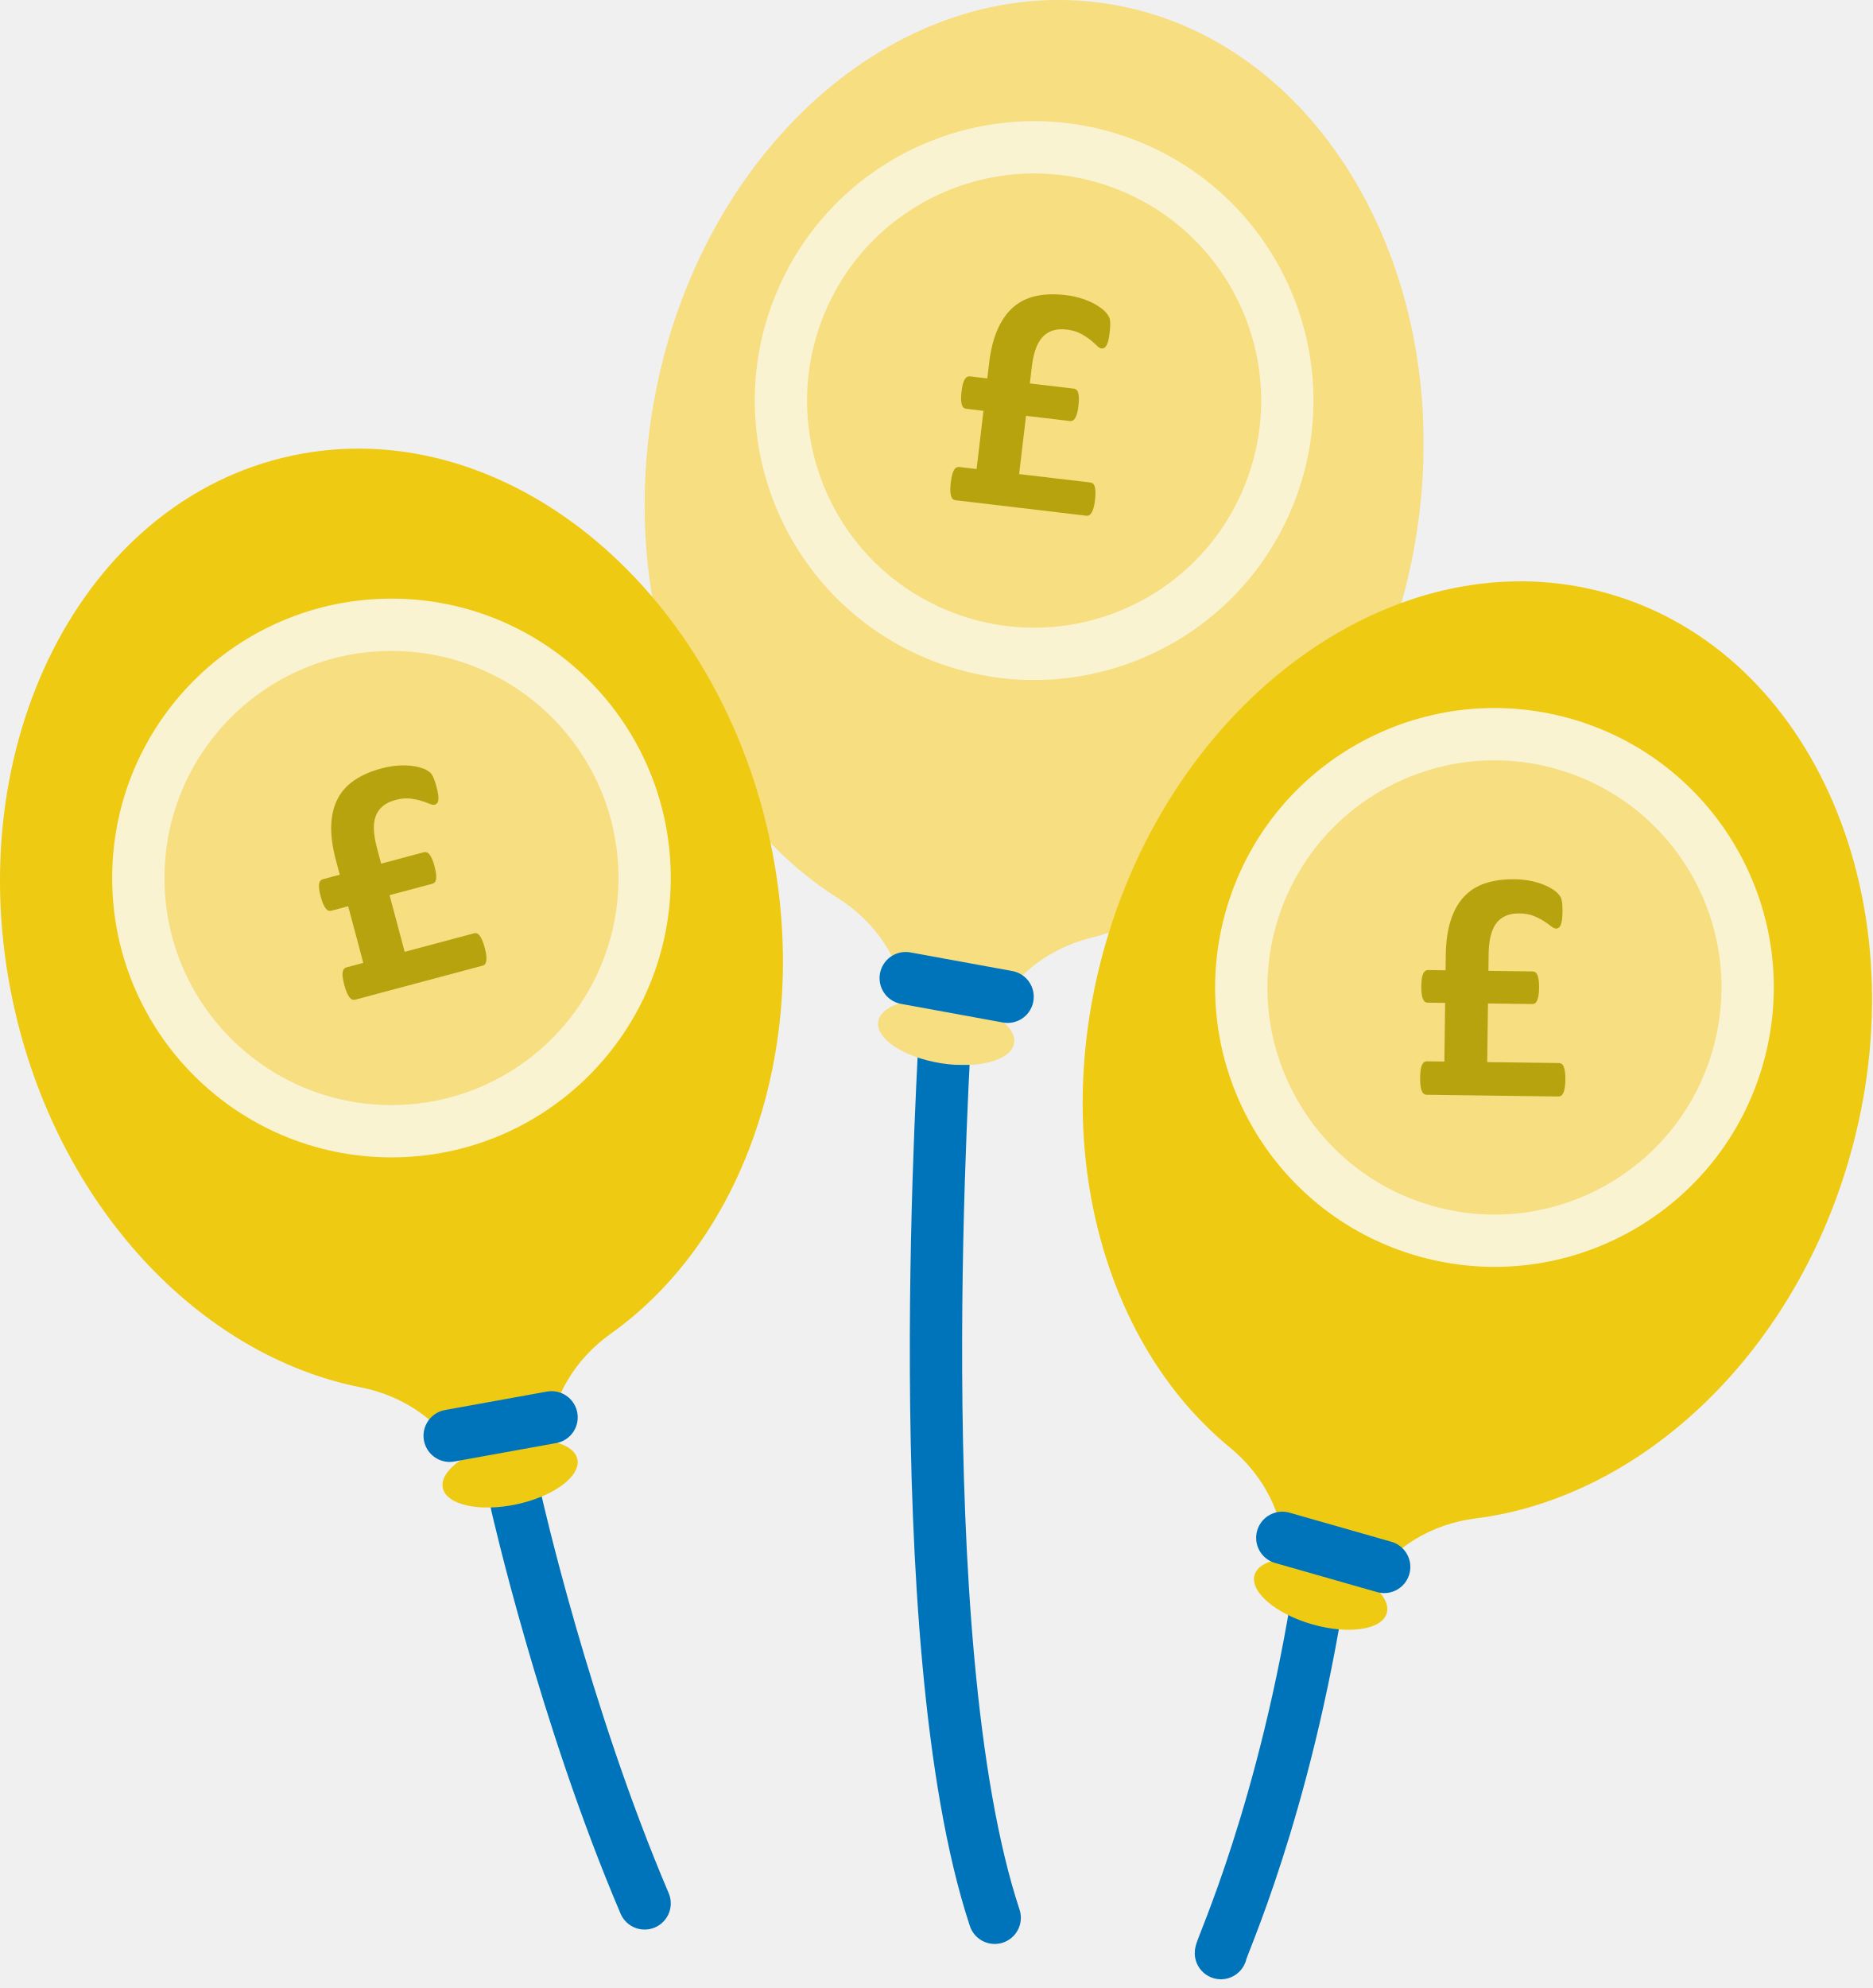
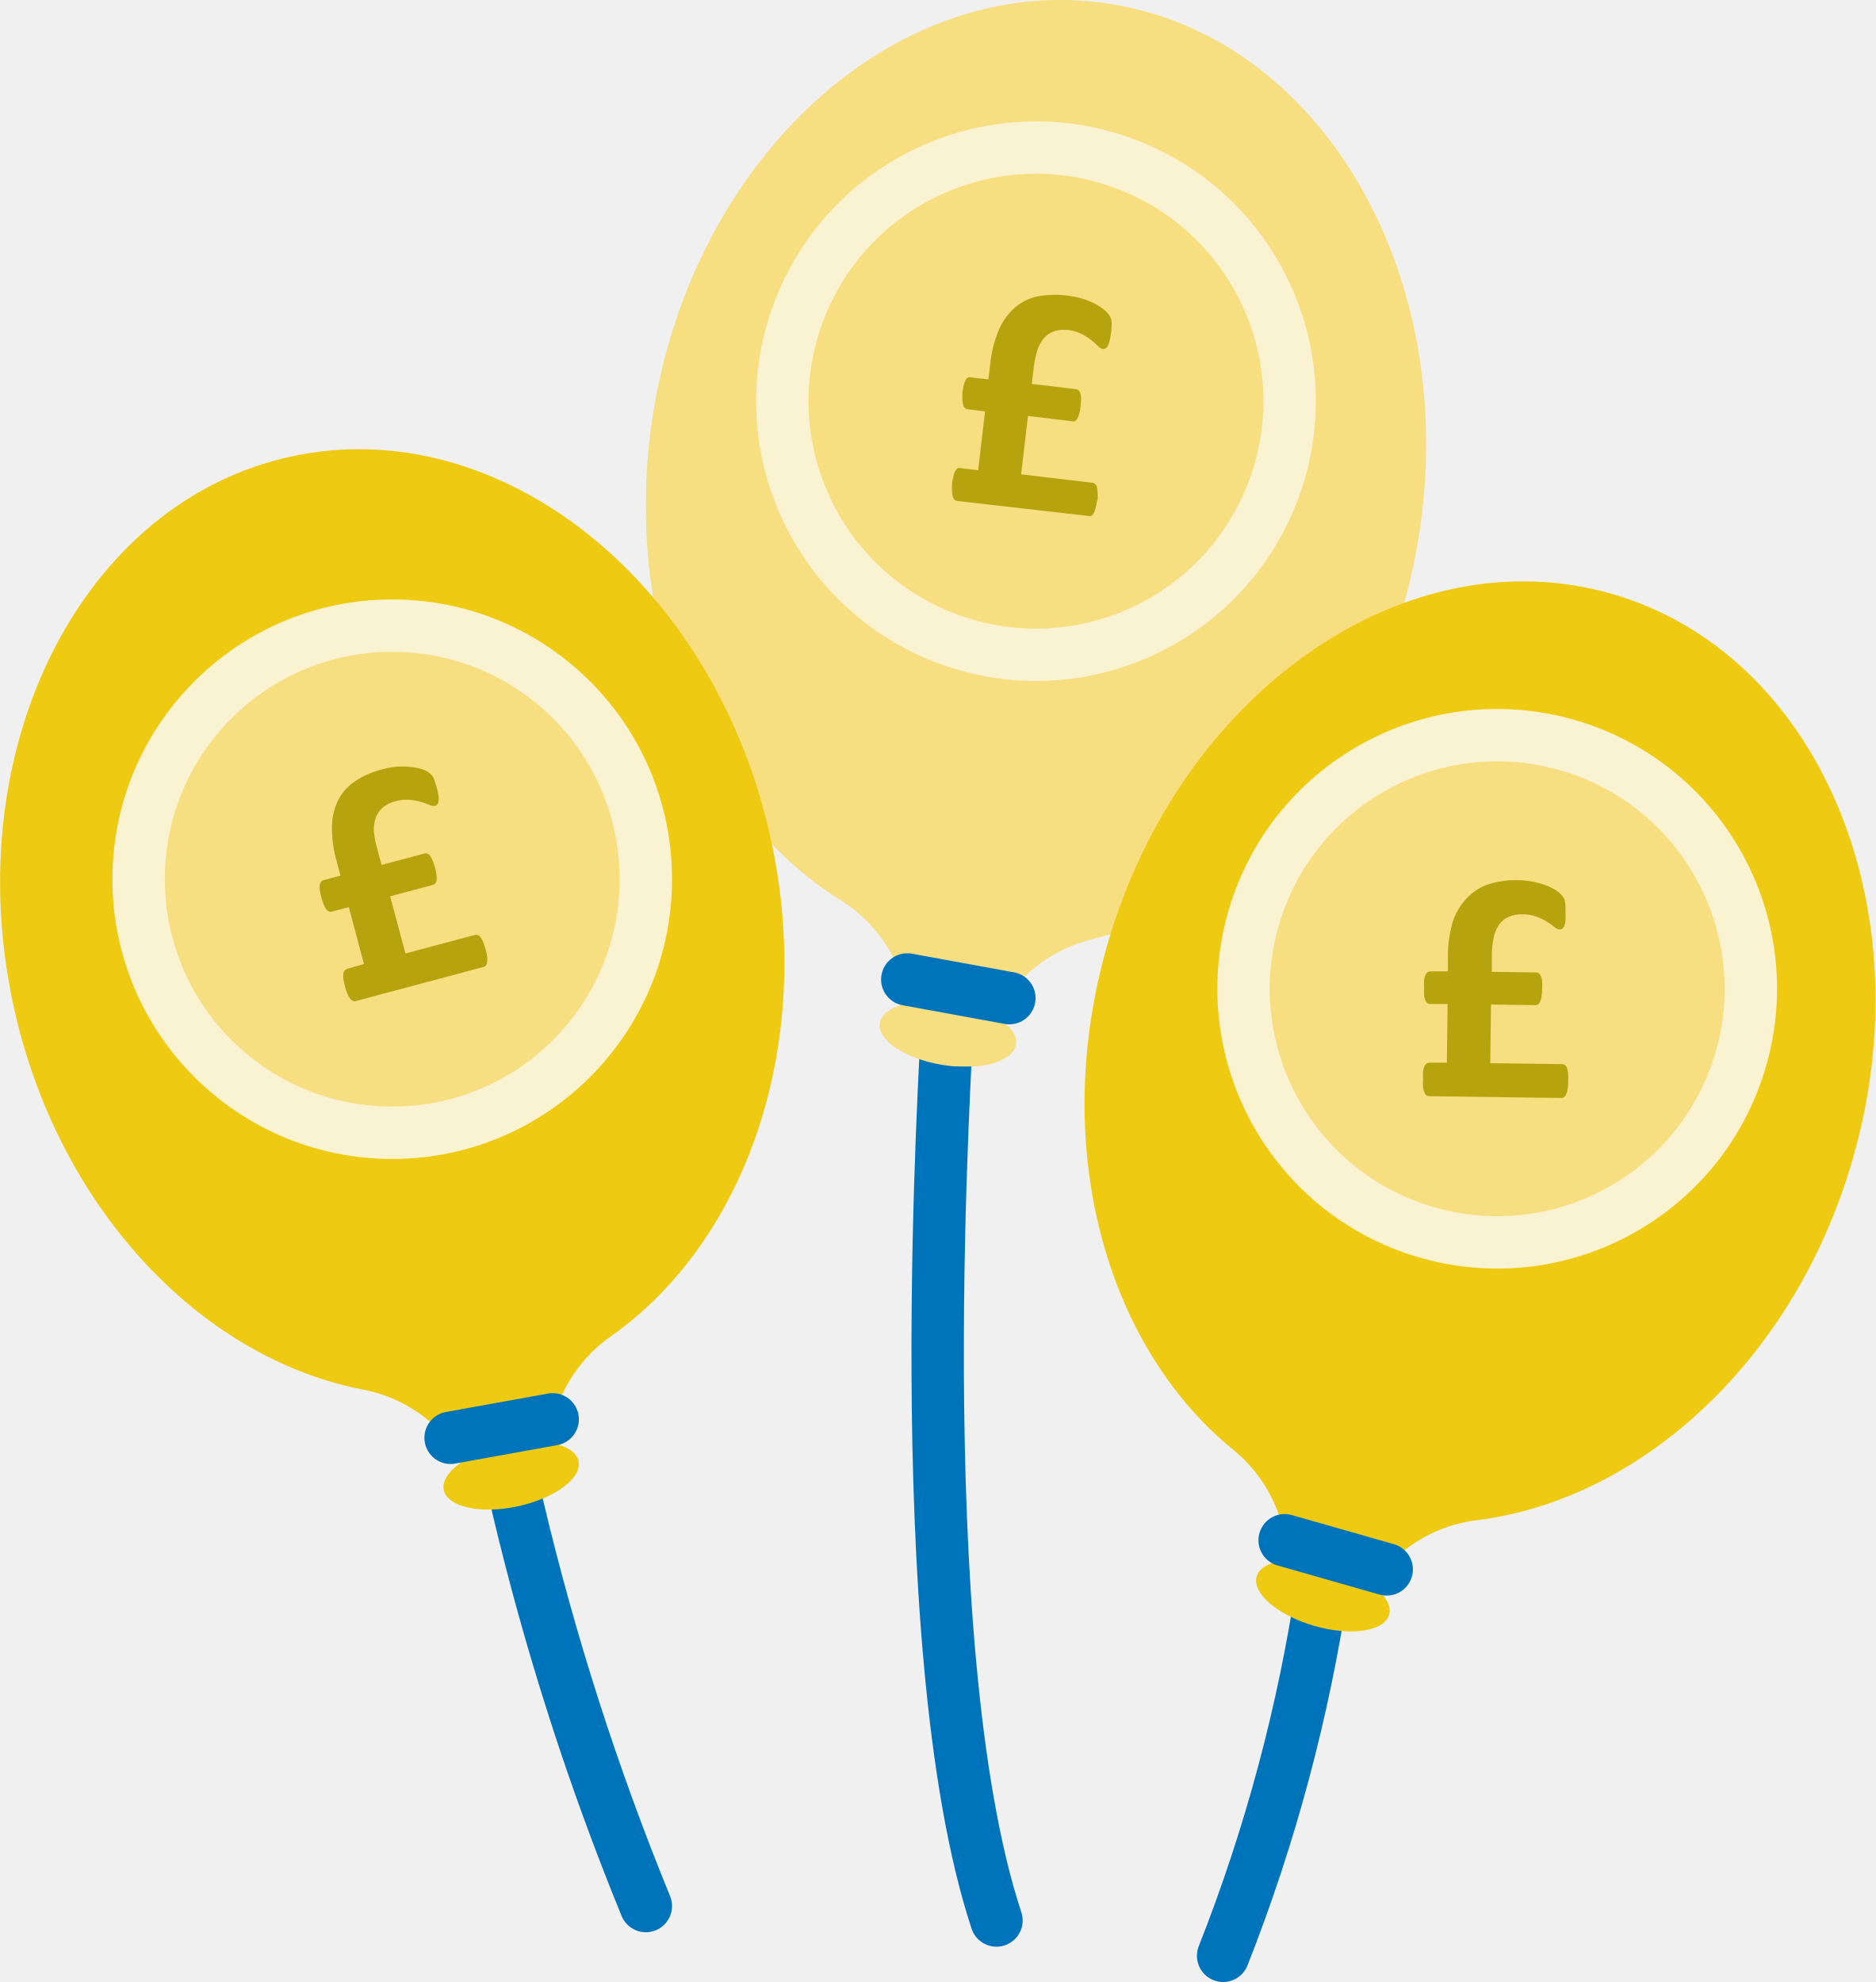
- <svg xmlns="http://www.w3.org/2000/svg" xmlns:xlink="http://www.w3.org/1999/xlink" viewBox="0 0 179 190" version="1.1">
+ <svg xmlns="http://www.w3.org/2000/svg" id="ca4ffb00-dab4-4084-a53f-98d11d90c463" data-name="Layer 1" viewBox="0 0 178.97 189.16">
  <defs>
-     <polygon id="path-1" points="75.097 0.836 0.625 0.836 0.625 102.631 75.097 102.631 75.097 0.836" />
+     <mask id="cbfaff41-94e7-4209-834f-aea4806f8123" x="61.63" y="0" width="74.47" height="101.8" maskUnits="userSpaceOnUse">
+       <g transform="translate(0 0)">
+         <g id="fa1a2b7d-9fc9-44eb-a318-ee5174d85ffa" data-name="mask-2">
+           <polygon id="98ee7640-05ff-45b9-8d87-dfe3e4c232b8" data-name="path-1" points="136.1 0 61.63 0 61.63 101.8 136.1 101.8 136.1 0" style="fill: #fff" />
+         </g>
+       </g>
+     </mask>
  </defs>
-   <g id="Page-1" stroke="none" stroke-width="1" fill="none" fill-rule="evenodd">
-     <g transform="translate(0, -1)">
-       <path d="M116.716,187.664 C116.716,187.164 122.841,174.039 126.216,152.164" id="Stroke-1" stroke="#0074BB" stroke-width="5" stroke-linecap="round" />
-       <path d="M90.341,99.414 C90.466,99.789 86.341,157.789 95.091,184.289" id="Stroke-3" stroke="#0074BB" stroke-width="5" stroke-linecap="round" />
-       <path d="M49.395,144.771 C49.395,144.771 53.951,164.914 61.625,182.914" id="Stroke-5" stroke="#0074BB" stroke-width="5" stroke-linecap="round" />
-       <g id="Group-9" transform="translate(61, 0.164)">
-         <mask id="mask-2" fill="white">
-           <use xlink:href="#path-1" />
-         </mask>
-         <g id="Clip-8" />
-         <path d="M34.133,97.616 C35.832,94.183 39.113,91.533 43.249,90.477 C58.466,86.593 71.317,71.533 74.41,51.916 C78.323,27.094 65.133,4.391 44.948,1.208 C24.762,-1.974 5.227,15.569 1.313,40.391 C-1.78,60.008 5.815,78.291 19.098,86.669 C22.708,88.946 25.014,92.478 25.575,96.267 L25.85,96.526 C24.23,96.826 23.104,97.516 22.954,98.47 C22.696,100.106 25.396,101.892 28.984,102.458 C32.573,103.023 35.691,102.155 35.949,100.519 C36.099,99.565 35.24,98.562 33.792,97.778 L34.133,97.616 Z" id="Fill-7" fill="#F6DE81" mask="url(#mask-2)" />
+   <g id="a3d605c7-482a-4c32-82fa-deb96aca1834" data-name="Page-1">
+     <g>
+       <path id="390767ec-1cf8-4dca-8ac1-bd7ceeaec2e4" data-name="Stroke-1" d="M116.72,186.66a161,161,0,0,0,9.5-35.5" transform="translate(0 0)" style="fill: none;stroke: #0074bb;stroke-linecap: round;stroke-width: 5px" />
+       <path id="5225eb11-6d90-4276-844c-df8fa9c7502a" data-name="Stroke-3" d="M90.34,98.41c.13.38-4,58.38,4.75,84.88" transform="translate(0 0)" style="fill: none;stroke: #0074bb;stroke-linecap: round;stroke-width: 5px" />
+       <path id="adec16c3-c7b5-4980-bf13-0064dbb8e02c" data-name="Stroke-5" d="M49.4,143.77a256.36,256.36,0,0,0,12.23,38.14" transform="translate(0 0)" style="fill: none;stroke: #0074bb;stroke-linecap: round;stroke-width: 5px" />
+       <g id="85c60b54-0961-46cd-9192-cd044cec9d05" data-name="Group-9">
+         <g style="mask: url(#cbfaff41-94e7-4209-834f-aea4806f8123)">
+           <path id="ed0d301e-a4b9-48e7-8ca1-2cc7bcad8aff" data-name="Fill-7" d="M95.13,96.78a13.87,13.87,0,0,1,9.12-7.14c15.22-3.88,28.07-18.94,31.16-38.56,3.91-24.82-9.28-47.52-29.46-50.71S66.23,14.73,62.31,39.56c-3.09,19.62,4.5,37.9,17.79,46.28a13.87,13.87,0,0,1,6.48,9.6l.28.26c-1.62.3-2.75,1-2.9,1.94-.26,1.64,2.44,3.42,6,4s6.71-.3,7-1.94c.15-1-.71-2-2.16-2.74Z" transform="translate(0 0)" style="fill: #f6de81" />
+         </g>
      </g>
-       <path d="M131.132,152.072 C133.245,148.878 136.83,146.655 141.065,146.122 C156.647,144.161 171.272,130.817 176.781,111.737 C183.752,87.594 173.488,63.427 153.856,57.759 C134.223,52.09 112.657,67.066 105.686,91.209 C100.176,110.289 105.438,129.375 117.575,139.34 C120.874,142.048 122.723,145.84 122.808,149.669 L123.049,149.961 C121.404,150.056 120.201,150.601 119.933,151.529 C119.474,153.121 121.93,155.228 125.421,156.236 C128.911,157.244 132.113,156.77 132.572,155.178 C132.84,154.251 132.113,153.149 130.773,152.19 L131.132,152.072 Z" id="Fill-10" fill="#EECA13" />
-       <path d="M52.458,138.401 C52.809,134.588 54.916,130.933 58.395,128.461 C71.196,119.363 77.771,100.688 73.6,81.272 C68.322,56.703 47.848,40.265 27.87,44.557 C7.891,48.848 -4.027,72.244 1.25,96.812 C5.421,116.229 19.083,130.556 34.492,133.595 C38.679,134.422 42.101,136.887 43.987,140.22 L44.337,140.364 C42.934,141.226 42.132,142.275 42.334,143.219 C42.682,144.839 45.844,145.534 49.395,144.771 C52.947,144.007 55.544,142.076 55.196,140.457 C54.994,139.512 53.832,138.885 52.198,138.675 L52.458,138.401 Z" id="Fill-12" fill="#EECA13" />
-       <path d="M166.167,101.921 C162.551,114.788 149.189,122.288 136.322,118.673 C123.454,115.057 115.954,101.694 119.57,88.827 C123.186,75.96 136.548,68.46 149.416,72.076 C162.283,75.692 169.783,89.054 166.167,101.921" id="Fill-14" fill="#F6DE81" />
-       <path d="M166.167,101.921 C162.551,114.788 149.189,122.288 136.322,118.673 C123.454,115.057 115.954,101.694 119.57,88.827 C123.186,75.96 136.548,68.46 149.416,72.076 C162.283,75.692 169.783,89.054 166.167,101.921 Z" id="Stroke-16" stroke="#FAF3D2" stroke-width="5" stroke-linecap="round" />
-       <path d="M149.648,104.213 C149.644,104.507 149.625,104.756 149.591,104.96 C149.557,105.165 149.51,105.329 149.45,105.454 C149.391,105.58 149.324,105.668 149.25,105.72 C149.176,105.772 149.092,105.796 148.997,105.795 L136.371,105.629 C136.276,105.628 136.192,105.601 136.12,105.547 C136.047,105.493 135.982,105.403 135.926,105.276 C135.87,105.15 135.828,104.984 135.799,104.779 C135.77,104.574 135.758,104.324 135.762,104.03 C135.766,103.727 135.782,103.472 135.811,103.268 C135.84,103.064 135.884,102.899 135.943,102.774 C136.003,102.649 136.072,102.56 136.151,102.509 C136.231,102.457 136.318,102.432 136.413,102.433 L138.081,102.455 L138.155,96.851 L136.486,96.828 C136.392,96.827 136.308,96.802 136.235,96.754 C136.162,96.706 136.098,96.621 136.042,96.5 C135.985,96.378 135.943,96.218 135.914,96.018 C135.885,95.817 135.873,95.566 135.877,95.261 C135.88,94.967 135.897,94.721 135.926,94.522 C135.955,94.323 135.999,94.163 136.058,94.044 C136.117,93.923 136.187,93.838 136.266,93.786 C136.346,93.735 136.433,93.71 136.527,93.711 L138.196,93.733 L138.215,92.284 C138.232,91.004 138.388,89.901 138.684,88.976 C138.979,88.051 139.404,87.293 139.958,86.701 C140.511,86.11 141.194,85.681 142.006,85.414 C142.817,85.146 143.748,85.019 144.798,85.033 C145.26,85.039 145.703,85.079 146.127,85.153 C146.551,85.227 146.941,85.326 147.296,85.452 C147.651,85.577 147.972,85.723 148.259,85.889 C148.545,86.056 148.753,86.208 148.883,86.346 C149.012,86.484 149.105,86.599 149.162,86.689 C149.218,86.778 149.261,86.889 149.291,87.021 C149.321,87.152 149.342,87.313 149.356,87.502 C149.369,87.691 149.374,87.922 149.37,88.195 C149.366,88.489 149.35,88.735 149.321,88.935 C149.292,89.134 149.251,89.293 149.197,89.413 C149.143,89.533 149.079,89.619 149.004,89.671 C148.93,89.722 148.851,89.747 148.767,89.746 C148.62,89.744 148.456,89.669 148.274,89.519 C148.092,89.37 147.863,89.207 147.587,89.03 C147.312,88.853 146.986,88.689 146.61,88.537 C146.234,88.385 145.784,88.305 145.259,88.298 C144.734,88.292 144.287,88.372 143.917,88.541 C143.547,88.709 143.245,88.957 143.01,89.285 C142.774,89.612 142.601,90.02 142.49,90.506 C142.378,90.993 142.319,91.551 142.311,92.181 L142.29,93.787 L146.524,93.842 C146.619,93.843 146.705,93.871 146.783,93.924 C146.861,93.978 146.926,94.066 146.977,94.187 C147.027,94.308 147.067,94.469 147.096,94.669 C147.125,94.868 147.138,95.115 147.134,95.409 C147.13,95.714 147.111,95.965 147.077,96.164 C147.043,96.363 146.996,96.523 146.937,96.643 C146.877,96.763 146.811,96.846 146.736,96.892 C146.662,96.939 146.578,96.961 146.483,96.96 L142.249,96.904 L142.175,102.509 L149.039,102.599 C149.134,102.601 149.22,102.628 149.298,102.681 C149.376,102.734 149.44,102.825 149.491,102.951 C149.542,103.078 149.582,103.244 149.61,103.449 C149.639,103.654 149.652,103.909 149.648,104.213" id="Fill-18" fill="#B6A30D" />
-       <path d="M121.35,48.227 C116.412,60.647 102.34,66.712 89.92,61.774 C77.5,56.836 71.434,42.765 76.373,30.345 C81.311,17.924 95.382,11.859 107.803,16.797 C120.223,21.735 126.288,35.807 121.35,48.227" id="Fill-20" fill="#F6DE81" />
-       <path d="M121.35,48.227 C116.412,60.647 102.34,66.712 89.92,61.774 C77.5,56.836 71.434,42.765 76.373,30.345 C81.311,17.924 95.382,11.859 107.803,16.797 C120.223,21.735 126.288,35.807 121.35,48.227 Z" id="Stroke-22" stroke="#FAF3D2" stroke-width="5" stroke-linecap="round" />
-       <path d="M104.682,48.784 C104.647,49.076 104.602,49.322 104.547,49.521 C104.492,49.721 104.428,49.88 104.356,49.998 C104.284,50.117 104.208,50.197 104.129,50.241 C104.05,50.284 103.964,50.301 103.87,50.289 L91.329,48.807 C91.235,48.796 91.155,48.761 91.088,48.7 C91.021,48.639 90.967,48.543 90.924,48.411 C90.882,48.279 90.857,48.11 90.849,47.903 C90.842,47.696 90.856,47.446 90.89,47.154 C90.926,46.852 90.969,46.601 91.019,46.401 C91.069,46.201 91.13,46.041 91.202,45.923 C91.274,45.805 91.352,45.724 91.437,45.681 C91.521,45.638 91.61,45.622 91.704,45.633 L93.362,45.829 L94.019,40.263 L92.362,40.067 C92.268,40.055 92.187,40.022 92.12,39.967 C92.053,39.911 91.997,39.82 91.954,39.693 C91.911,39.567 91.886,39.403 91.878,39.201 C91.87,38.999 91.884,38.747 91.919,38.445 C91.954,38.153 91.996,37.909 92.045,37.714 C92.095,37.519 92.155,37.366 92.227,37.252 C92.298,37.139 92.376,37.061 92.461,37.018 C92.545,36.975 92.634,36.959 92.728,36.971 L94.385,37.166 L94.556,35.728 C94.705,34.456 94.976,33.375 95.367,32.486 C95.757,31.597 96.258,30.887 96.87,30.357 C97.483,29.827 98.207,29.471 99.042,29.29 C99.877,29.108 100.816,29.079 101.859,29.202 C102.317,29.257 102.754,29.343 103.168,29.46 C103.582,29.578 103.959,29.718 104.3,29.879 C104.64,30.041 104.944,30.22 105.211,30.415 C105.479,30.611 105.67,30.784 105.784,30.935 C105.898,31.086 105.979,31.209 106.026,31.304 C106.073,31.4 106.104,31.514 106.12,31.648 C106.136,31.782 106.14,31.944 106.134,32.134 C106.127,32.323 106.108,32.553 106.076,32.824 C106.042,33.116 106,33.36 105.95,33.555 C105.901,33.749 105.843,33.904 105.777,34.017 C105.71,34.131 105.638,34.21 105.558,34.253 C105.479,34.297 105.398,34.314 105.315,34.304 C105.169,34.286 105.013,34.194 104.848,34.027 C104.683,33.859 104.472,33.673 104.216,33.469 C103.96,33.264 103.654,33.066 103.295,32.876 C102.937,32.686 102.498,32.56 101.976,32.498 C101.455,32.437 101.002,32.471 100.617,32.599 C100.232,32.728 99.905,32.943 99.637,33.244 C99.369,33.546 99.154,33.932 98.993,34.405 C98.831,34.877 98.713,35.427 98.64,36.052 L98.451,37.647 L102.657,38.144 C102.751,38.155 102.834,38.191 102.906,38.252 C102.978,38.314 103.033,38.408 103.071,38.534 C103.109,38.659 103.132,38.824 103.14,39.025 C103.147,39.227 103.134,39.474 103.099,39.766 C103.064,40.068 103.019,40.316 102.964,40.511 C102.91,40.705 102.846,40.859 102.775,40.972 C102.703,41.085 102.628,41.161 102.55,41.199 C102.471,41.237 102.385,41.251 102.291,41.24 L98.085,40.743 L97.427,46.309 L104.245,47.115 C104.339,47.126 104.422,47.162 104.494,47.224 C104.566,47.285 104.62,47.382 104.658,47.513 C104.695,47.644 104.717,47.813 104.724,48.02 C104.732,48.227 104.718,48.482 104.682,48.784" id="Fill-24" fill="#B6A30D" />
-       <path d="M61.625,84.914 C61.625,98.28 50.79,109.115 37.424,109.115 C24.059,109.115 13.223,98.28 13.223,84.914 C13.223,71.548 24.059,60.713 37.424,60.713 C50.79,60.713 61.625,71.548 61.625,84.914" id="Fill-26" fill="#F6DE81" />
-       <path d="M61.625,84.914 C61.625,98.28 50.79,109.115 37.424,109.115 C24.059,109.115 13.223,98.28 13.223,84.914 C13.223,71.548 24.059,60.713 37.424,60.713 C50.79,60.713 61.625,71.548 61.625,84.914 Z" id="Stroke-28" stroke="#FAF3D2" stroke-width="5" stroke-linecap="round" />
-       <path d="M46.342,91.59 C46.418,91.874 46.467,92.119 46.489,92.324 C46.511,92.53 46.511,92.702 46.488,92.839 C46.465,92.975 46.424,93.078 46.367,93.148 C46.309,93.217 46.235,93.264 46.144,93.289 L33.943,96.545 C33.851,96.569 33.763,96.566 33.679,96.533 C33.594,96.502 33.508,96.433 33.42,96.326 C33.332,96.219 33.246,96.07 33.163,95.881 C33.079,95.692 33,95.454 32.924,95.171 C32.846,94.877 32.793,94.627 32.765,94.423 C32.738,94.218 32.736,94.048 32.759,93.911 C32.782,93.775 32.825,93.671 32.888,93.6 C32.95,93.528 33.028,93.481 33.118,93.457 L34.731,93.026 L33.286,87.611 L31.673,88.041 C31.582,88.065 31.495,88.064 31.411,88.037 C31.328,88.01 31.243,87.946 31.156,87.845 C31.07,87.743 30.985,87.6 30.904,87.415 C30.821,87.231 30.741,86.991 30.663,86.697 C30.587,86.413 30.536,86.172 30.51,85.972 C30.484,85.773 30.483,85.607 30.508,85.476 C30.532,85.344 30.576,85.243 30.639,85.172 C30.701,85.101 30.778,85.053 30.869,85.028 L32.482,84.598 L32.109,83.199 C31.778,81.962 31.63,80.858 31.665,79.887 C31.699,78.916 31.903,78.071 32.276,77.353 C32.649,76.633 33.19,76.036 33.899,75.558 C34.608,75.081 35.47,74.707 36.484,74.437 C36.93,74.318 37.368,74.236 37.796,74.193 C38.224,74.149 38.627,74.139 39.003,74.164 C39.379,74.189 39.727,74.242 40.048,74.325 C40.368,74.408 40.61,74.498 40.772,74.596 C40.934,74.694 41.054,74.779 41.133,74.85 C41.212,74.922 41.283,75.016 41.348,75.135 C41.412,75.254 41.476,75.403 41.54,75.581 C41.604,75.759 41.671,75.981 41.741,76.244 C41.817,76.528 41.868,76.77 41.894,76.969 C41.92,77.169 41.924,77.334 41.904,77.464 C41.884,77.594 41.846,77.694 41.788,77.763 C41.731,77.833 41.662,77.879 41.58,77.901 C41.439,77.938 41.26,77.91 41.045,77.815 C40.829,77.721 40.565,77.626 40.251,77.53 C39.938,77.434 39.58,77.364 39.176,77.319 C38.774,77.275 38.319,77.32 37.811,77.456 C37.304,77.591 36.896,77.79 36.585,78.052 C36.275,78.314 36.051,78.634 35.913,79.014 C35.775,79.393 35.718,79.832 35.743,80.33 C35.767,80.829 35.861,81.382 36.023,81.991 L36.437,83.543 L40.53,82.45 C40.621,82.426 40.711,82.429 40.801,82.46 C40.89,82.49 40.976,82.557 41.058,82.66 C41.14,82.763 41.222,82.907 41.303,83.091 C41.385,83.276 41.464,83.51 41.54,83.794 C41.618,84.089 41.668,84.336 41.689,84.537 C41.71,84.737 41.709,84.903 41.684,85.035 C41.659,85.167 41.617,85.265 41.559,85.329 C41.5,85.394 41.425,85.438 41.334,85.463 L37.241,86.555 L38.687,91.971 L45.32,90.2 C45.411,90.176 45.501,90.179 45.591,90.21 C45.68,90.24 45.767,90.309 45.85,90.418 C45.933,90.526 46.016,90.674 46.099,90.864 C46.183,91.054 46.263,91.296 46.342,91.59" id="Fill-30" fill="#B6A30D" />
-       <path d="M86.585,94.484 L96.324,96.264" id="Stroke-32" stroke="#0074BB" stroke-width="5" stroke-linecap="round" />
-       <path d="M122.586,147.976 L132.325,150.756" id="Stroke-34" stroke="#0074BB" stroke-width="5" stroke-linecap="round" />
-       <path d="M42.987,138.221 L52.729,136.459" id="Stroke-36" stroke="#0074BB" stroke-width="5" stroke-linecap="round" />
+       <path id="1a5a1fd3-01c8-471f-b6b3-dae55b980029" data-name="Fill-10" d="M131.13,151.07a13.87,13.87,0,0,1,9.93-6c15.58-2,30.21-15.3,35.72-34.38,7-24.14-3.29-48.31-22.93-54s-41.2,9.31-48.17,33.45c-5.51,19.08-.25,38.17,11.89,48.13a13.87,13.87,0,0,1,5.23,10.33l.24.29c-1.65.1-2.85.64-3.12,1.57-.46,1.59,2,3.7,5.49,4.71s6.69.53,7.15-1.06c.27-.93-.46-2-1.8-3Z" transform="translate(0 0)" style="fill: #eeca13" />
+       <path id="61cef0a3-2500-41d3-bbfc-0cce89991b66" data-name="Fill-12" d="M52.46,137.4a13.87,13.87,0,0,1,5.94-9.94c12.8-9.1,19.38-27.77,15.2-47.19-5.28-24.57-25.75-41-45.73-36.72S-4,71.24,1.25,95.81c4.17,19.42,17.83,33.74,33.24,36.78A13.87,13.87,0,0,1,44,139.22l.35.14c-1.4.86-2.2,1.91-2,2.85.35,1.62,3.51,2.32,7.06,1.55s6.15-2.7,5.8-4.31c-.2-.95-1.36-1.57-3-1.78Z" transform="translate(0 0)" style="fill: #eeca13" />
+       <path id="88d3e818-1da9-462e-a9be-8b88bba5e0d5" data-name="Fill-14" d="M166.17,100.92a24.2,24.2,0,1,1-16.75-29.85,24.2,24.2,0,0,1,16.75,29.85" transform="translate(0 0)" style="fill: #f6de81" />
+       <path id="e470585f-b6be-414a-88e8-43d1bdf533d6" data-name="Stroke-16" d="M166.17,100.92a24.2,24.2,0,1,1-16.75-29.85A24.2,24.2,0,0,1,166.17,100.92Z" transform="translate(0 0)" style="fill: none;stroke: #faf3d2;stroke-linecap: round;stroke-width: 5px" />
+       <path id="1f2cffbf-11c8-412b-ac44-fea35d5fb10f" data-name="Fill-18" d="M149.65,103.21a5.06,5.06,0,0,1-.06.75,1.86,1.86,0,0,1-.14.49.66.66,0,0,1-.2.27.42.42,0,0,1-.25.07l-12.63-.17a.41.41,0,0,1-.25-.08.66.66,0,0,1-.19-.27,1.91,1.91,0,0,1-.13-.5,5,5,0,0,1,0-.75,6.16,6.16,0,0,1,0-.76,1.76,1.76,0,0,1,.13-.49.63.63,0,0,1,.21-.27.46.46,0,0,1,.26-.08l1.67,0,.07-5.6-1.67,0a.46.46,0,0,1-.25-.07.59.59,0,0,1-.19-.25,1.75,1.75,0,0,1-.13-.48,5,5,0,0,1,0-.76,5.63,5.63,0,0,1,0-.74,1.62,1.62,0,0,1,.13-.48.63.63,0,0,1,.21-.26.47.47,0,0,1,.26-.07l1.67,0,0-1.45a11.42,11.42,0,0,1,.47-3.31A5.89,5.89,0,0,1,140,85.7a4.81,4.81,0,0,1,2-1.29A8.53,8.53,0,0,1,144.8,84a8.35,8.35,0,0,1,1.33.12,7.2,7.2,0,0,1,1.17.3,5.7,5.7,0,0,1,1,.44,2.86,2.86,0,0,1,.62.46,2.5,2.5,0,0,1,.28.34,1.07,1.07,0,0,1,.13.33,3.3,3.3,0,0,1,.06.48q0,.28,0,.69a5.84,5.84,0,0,1,0,.74,1.83,1.83,0,0,1-.12.48.61.61,0,0,1-.19.26.4.4,0,0,1-.24.07.83.83,0,0,1-.49-.23,7.43,7.43,0,0,0-.69-.49,5.88,5.88,0,0,0-1-.49,3.73,3.73,0,0,0-1.35-.24,3.13,3.13,0,0,0-1.34.24,2.23,2.23,0,0,0-.91.74,3.33,3.33,0,0,0-.52,1.22,8,8,0,0,0-.18,1.68l0,1.61,4.23.06a.46.46,0,0,1,.26.08.59.59,0,0,1,.19.26,2.07,2.07,0,0,1,.12.48,4.8,4.8,0,0,1,0,.74,5,5,0,0,1-.06.76,1.79,1.79,0,0,1-.14.48.59.59,0,0,1-.2.25.45.45,0,0,1-.25.07l-4.23-.06-.07,5.6,6.86.09a.47.47,0,0,1,.26.08.58.58,0,0,1,.19.27,2.14,2.14,0,0,1,.12.5,5.11,5.11,0,0,1,0,.76" transform="translate(0 0)" style="fill: #b6a30d" />
+       <path id="4c3e578e-1719-4bac-9a9f-0f91f092eb0c" data-name="Fill-20" d="M121.35,47.23A24.2,24.2,0,1,1,107.8,15.8a24.2,24.2,0,0,1,13.55,31.43" transform="translate(0 0)" style="fill: #f6de81" />
+       <path id="a9986c4e-7611-4695-8578-277d11261330" data-name="Stroke-22" d="M121.35,47.23A24.2,24.2,0,1,1,107.8,15.8,24.2,24.2,0,0,1,121.35,47.23Z" transform="translate(0 0)" style="fill: none;stroke: #faf3d2;stroke-linecap: round;stroke-width: 5px" />
+       <path id="26259bbb-0249-42eb-9a78-9a00c103ac51" data-name="Fill-24" d="M104.68,47.78a5.1,5.1,0,0,1-.14.74,1.89,1.89,0,0,1-.19.48.66.66,0,0,1-.23.24.42.42,0,0,1-.26,0L91.33,47.81a.42.42,0,0,1-.24-.11.66.66,0,0,1-.16-.29,2,2,0,0,1-.08-.51,5.14,5.14,0,0,1,0-.75A6.22,6.22,0,0,1,91,45.4a1.74,1.74,0,0,1,.18-.48.62.62,0,0,1,.23-.24.46.46,0,0,1,.27,0l1.66.2L94,39.26l-1.66-.2a.47.47,0,0,1-.24-.1.6.6,0,0,1-.17-.27,1.78,1.78,0,0,1-.08-.49,5,5,0,0,1,0-.76,6,6,0,0,1,.13-.73,1.63,1.63,0,0,1,.18-.46.62.62,0,0,1,.23-.23.45.45,0,0,1,.27,0l1.66.19.17-1.44a11.37,11.37,0,0,1,.81-3.24,5.89,5.89,0,0,1,1.5-2.13A4.82,4.82,0,0,1,99,28.29a9.22,9.22,0,0,1,4.13.17,7.4,7.4,0,0,1,1.13.42,5.7,5.7,0,0,1,.91.54,2.8,2.8,0,0,1,.57.52,2.52,2.52,0,0,1,.24.37,1.07,1.07,0,0,1,.09.34,3.32,3.32,0,0,1,0,.49q0,.28-.06.69a5.64,5.64,0,0,1-.13.73,1.82,1.82,0,0,1-.17.46.6.6,0,0,1-.22.24.39.39,0,0,1-.24.05.84.84,0,0,1-.47-.28,7.09,7.09,0,0,0-.63-.56,5.85,5.85,0,0,0-.92-.59A3.75,3.75,0,0,0,102,31.5a3.14,3.14,0,0,0-1.36.1,2.24,2.24,0,0,0-1,.65A3.35,3.35,0,0,0,99,33.4a7.94,7.94,0,0,0-.35,1.65l-.19,1.59,4.21.5a.46.46,0,0,1,.25.11.58.58,0,0,1,.17.28,2,2,0,0,1,.07.49,6,6,0,0,1-.18,1.49,1.77,1.77,0,0,1-.19.46.6.6,0,0,1-.22.23.46.46,0,0,1-.26,0l-4.21-.5-.66,5.57,6.82.81a.45.45,0,0,1,.25.11.58.58,0,0,1,.16.29,2.19,2.19,0,0,1,.07.51,5,5,0,0,1,0,.76" transform="translate(0 0)" style="fill: #b6a30d" />
+       <path id="1bd5060e-b498-47a0-9d84-e4d710b964a9" data-name="Fill-26" d="M61.63,83.91a24.2,24.2,0,1,1-24.2-24.2,24.2,24.2,0,0,1,24.2,24.2" transform="translate(0 0)" style="fill: #f6de81" />
+       <path id="d58af869-496f-4c1d-99c6-06514b63c743" data-name="Stroke-28" d="M61.63,83.91a24.2,24.2,0,1,1-24.2-24.2A24.2,24.2,0,0,1,61.63,83.91Z" transform="translate(0 0)" style="fill: none;stroke: #faf3d2;stroke-linecap: round;stroke-width: 5px" />
+       <path id="9b89fba3-550e-4fda-ab24-e4ff5591b173" data-name="Fill-30" d="M46.34,90.59a5,5,0,0,1,.15.73,2,2,0,0,1,0,.51.66.66,0,0,1-.12.31.43.43,0,0,1-.22.14l-12.2,3.26a.42.42,0,0,1-.26,0,.64.64,0,0,1-.26-.21,1.93,1.93,0,0,1-.26-.44,5,5,0,0,1-.24-.71,6.4,6.4,0,0,1-.16-.75,1.77,1.77,0,0,1,0-.51.62.62,0,0,1,.13-.31.45.45,0,0,1,.23-.14L34.73,92l-1.44-5.42L31.67,87a.46.46,0,0,1-.26,0,.6.6,0,0,1-.25-.19,1.78,1.78,0,0,1-.25-.43,4.77,4.77,0,0,1-.24-.72,5.75,5.75,0,0,1-.15-.72,1.61,1.61,0,0,1,0-.5.62.62,0,0,1,.13-.3.46.46,0,0,1,.23-.14l1.61-.43-.37-1.4a11.37,11.37,0,0,1-.44-3.31,5.88,5.88,0,0,1,.61-2.53,4.82,4.82,0,0,1,1.62-1.79,8.54,8.54,0,0,1,2.58-1.12,8.32,8.32,0,0,1,1.31-.24,7.18,7.18,0,0,1,1.21,0,5.68,5.68,0,0,1,1,.16,2.83,2.83,0,0,1,.72.27,2.48,2.48,0,0,1,.36.25,1.08,1.08,0,0,1,.22.28,3.35,3.35,0,0,1,.19.45c.06.18.13.4.2.66a5.79,5.79,0,0,1,.15.72,1.82,1.82,0,0,1,0,.5.6.6,0,0,1-.12.3.4.4,0,0,1-.21.14.83.83,0,0,1-.53-.09,7.55,7.55,0,0,0-.79-.28,5.92,5.92,0,0,0-1.08-.21,3.74,3.74,0,0,0-1.37.14,3.12,3.12,0,0,0-1.23.6,2.24,2.24,0,0,0-.67,1,3.34,3.34,0,0,0-.17,1.32A8,8,0,0,0,36,81l.41,1.55,4.09-1.09a.46.46,0,0,1,.27,0,.58.58,0,0,1,.26.2,2,2,0,0,1,.24.43,4.88,4.88,0,0,1,.24.7,5.07,5.07,0,0,1,.15.74,1.76,1.76,0,0,1,0,.5.6.6,0,0,1-.12.29.46.46,0,0,1-.22.13l-4.09,1.09L38.69,91l6.63-1.77a.46.46,0,0,1,.27,0,.57.57,0,0,1,.26.21,2.16,2.16,0,0,1,.25.45,5.14,5.14,0,0,1,.24.73" transform="translate(0 0)" style="fill: #b6a30d" />
+       <path id="1da01f98-567c-4437-abd3-d3eac0ac9034" data-name="Stroke-32" d="M86.58,93.48l9.74,1.78" transform="translate(0 0)" style="fill: none;stroke: #0074bb;stroke-linecap: round;stroke-width: 5px" />
+       <path id="95a3d074-33f2-412f-a56d-6c76f0d4c170" data-name="Stroke-34" d="M122.59,147l9.74,2.78" transform="translate(0 0)" style="fill: none;stroke: #0074bb;stroke-linecap: round;stroke-width: 5px" />
+       <path id="adf4ef73-b300-4756-aa30-ba10706df315" data-name="Stroke-36" d="M43,137.22l9.74-1.76" transform="translate(0 0)" style="fill: none;stroke: #0074bb;stroke-linecap: round;stroke-width: 5px" />
    </g>
  </g>
</svg>
